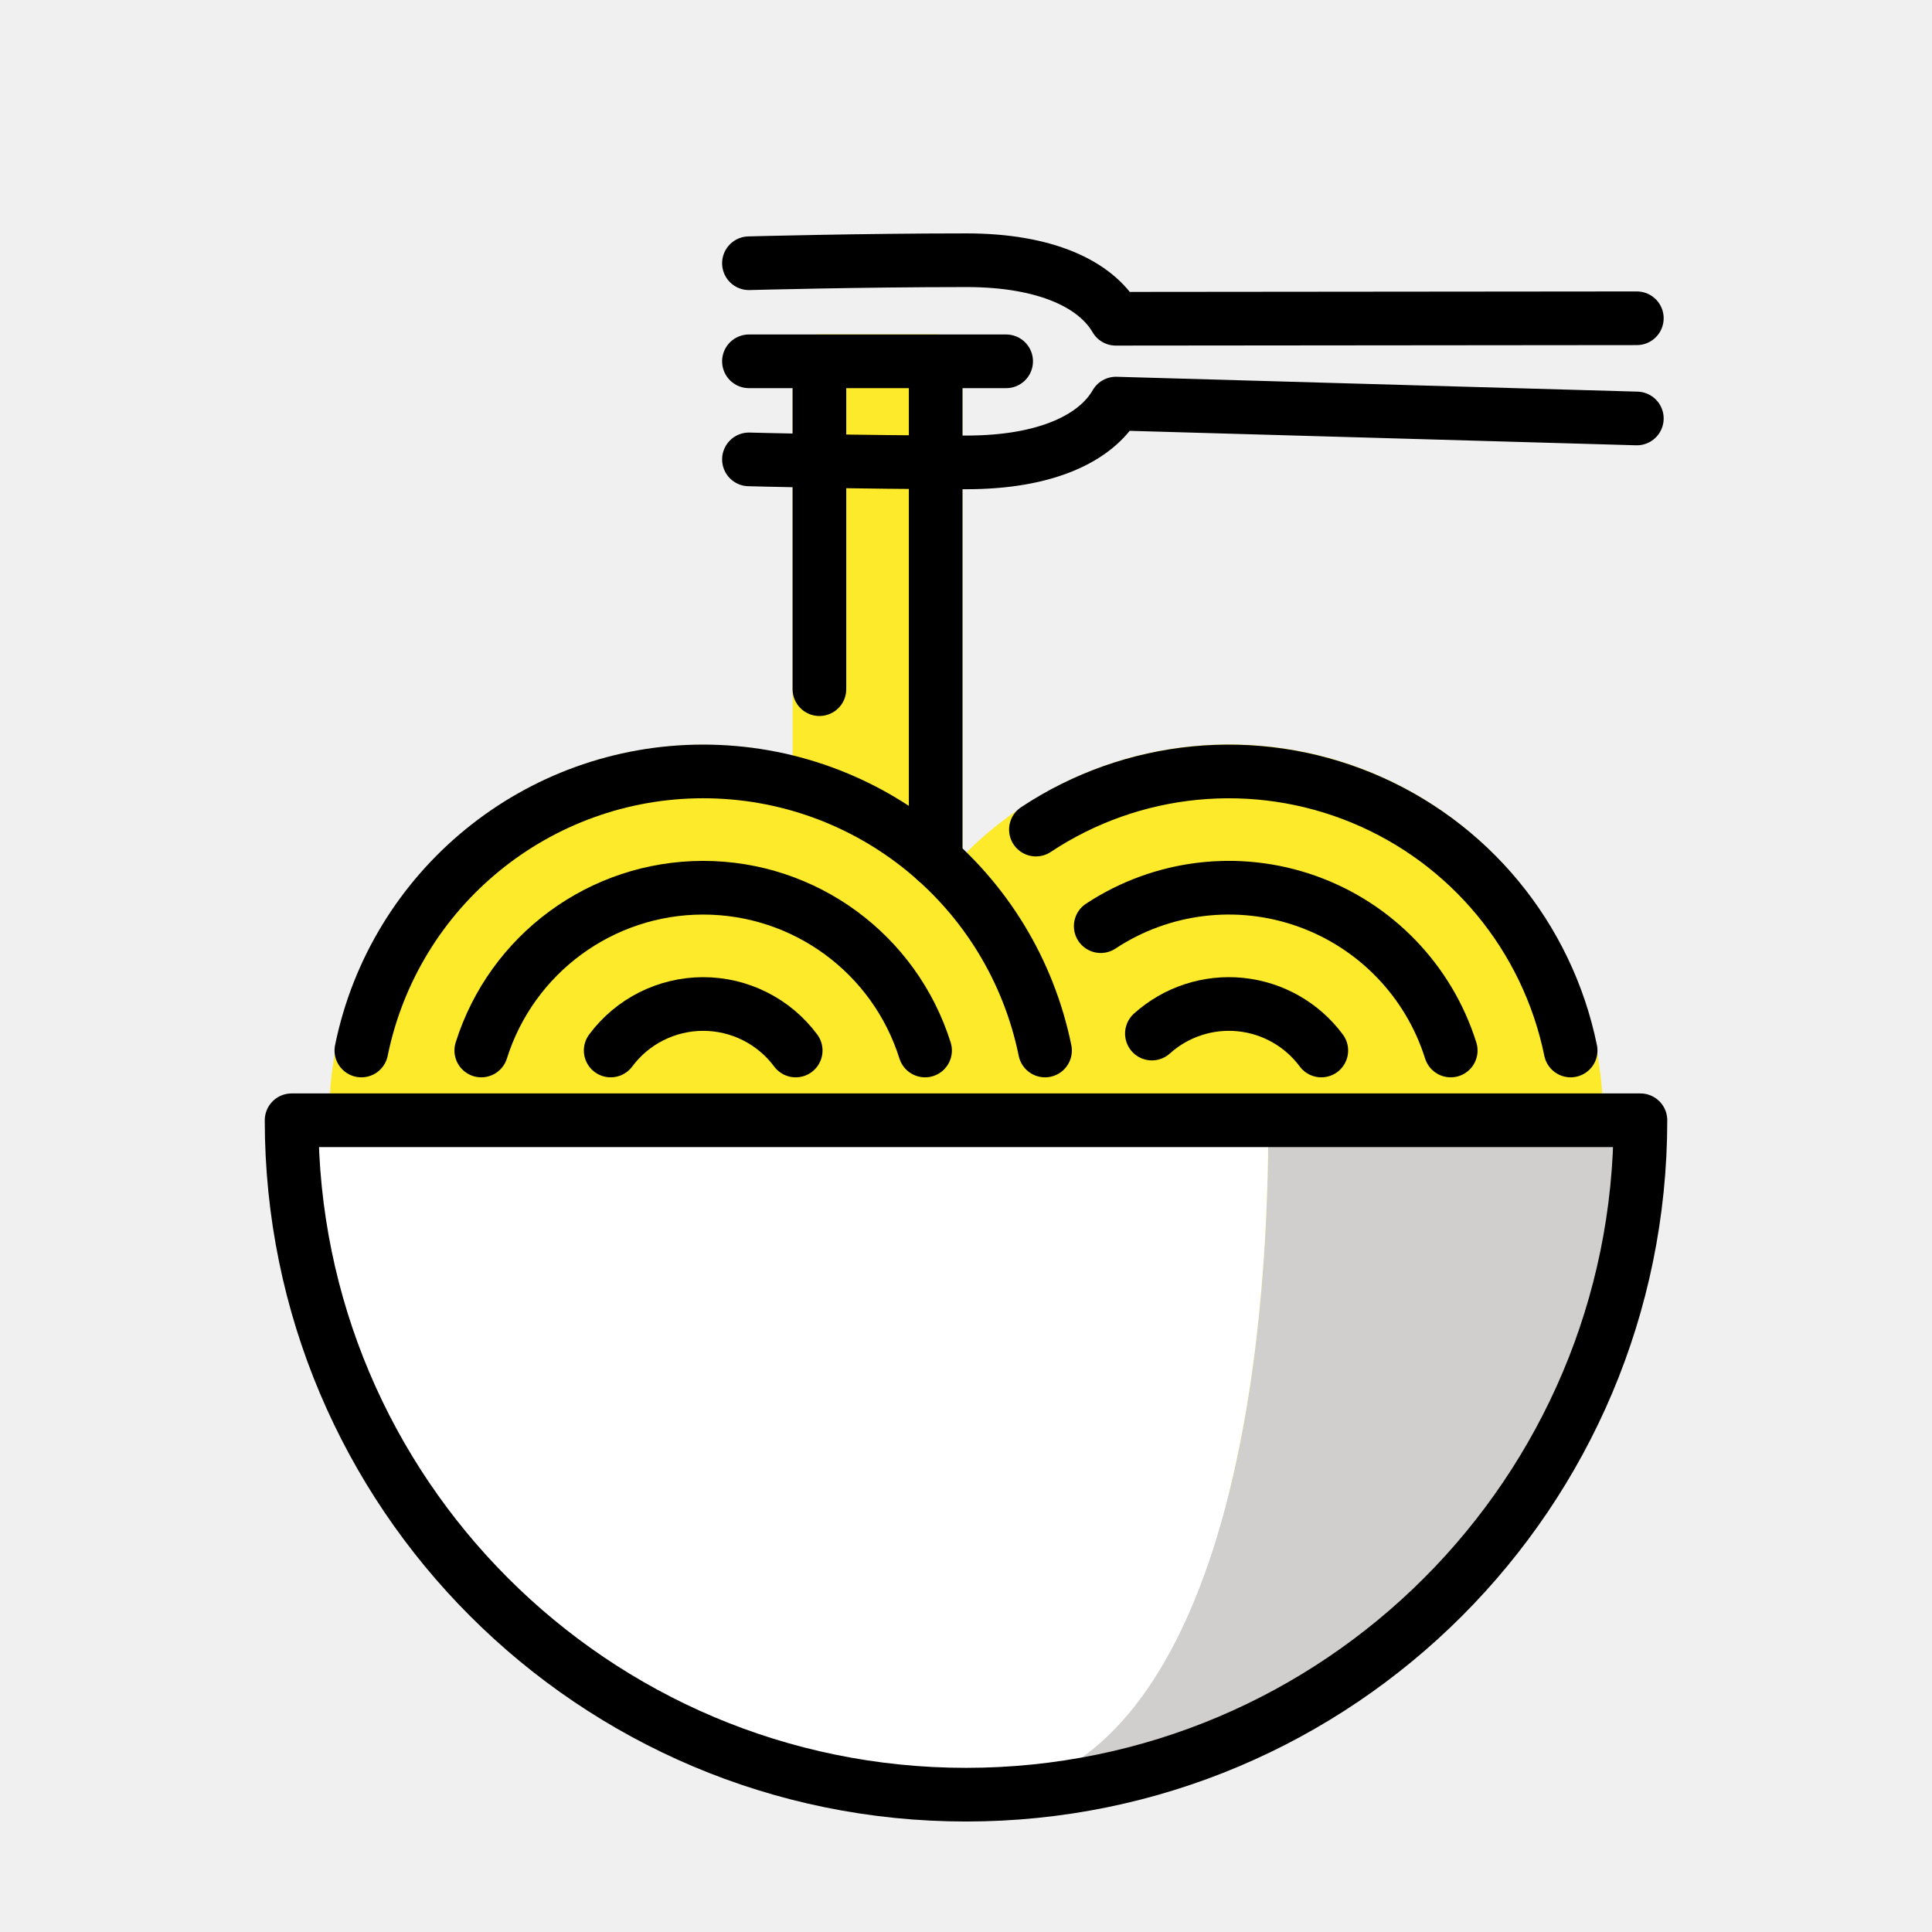
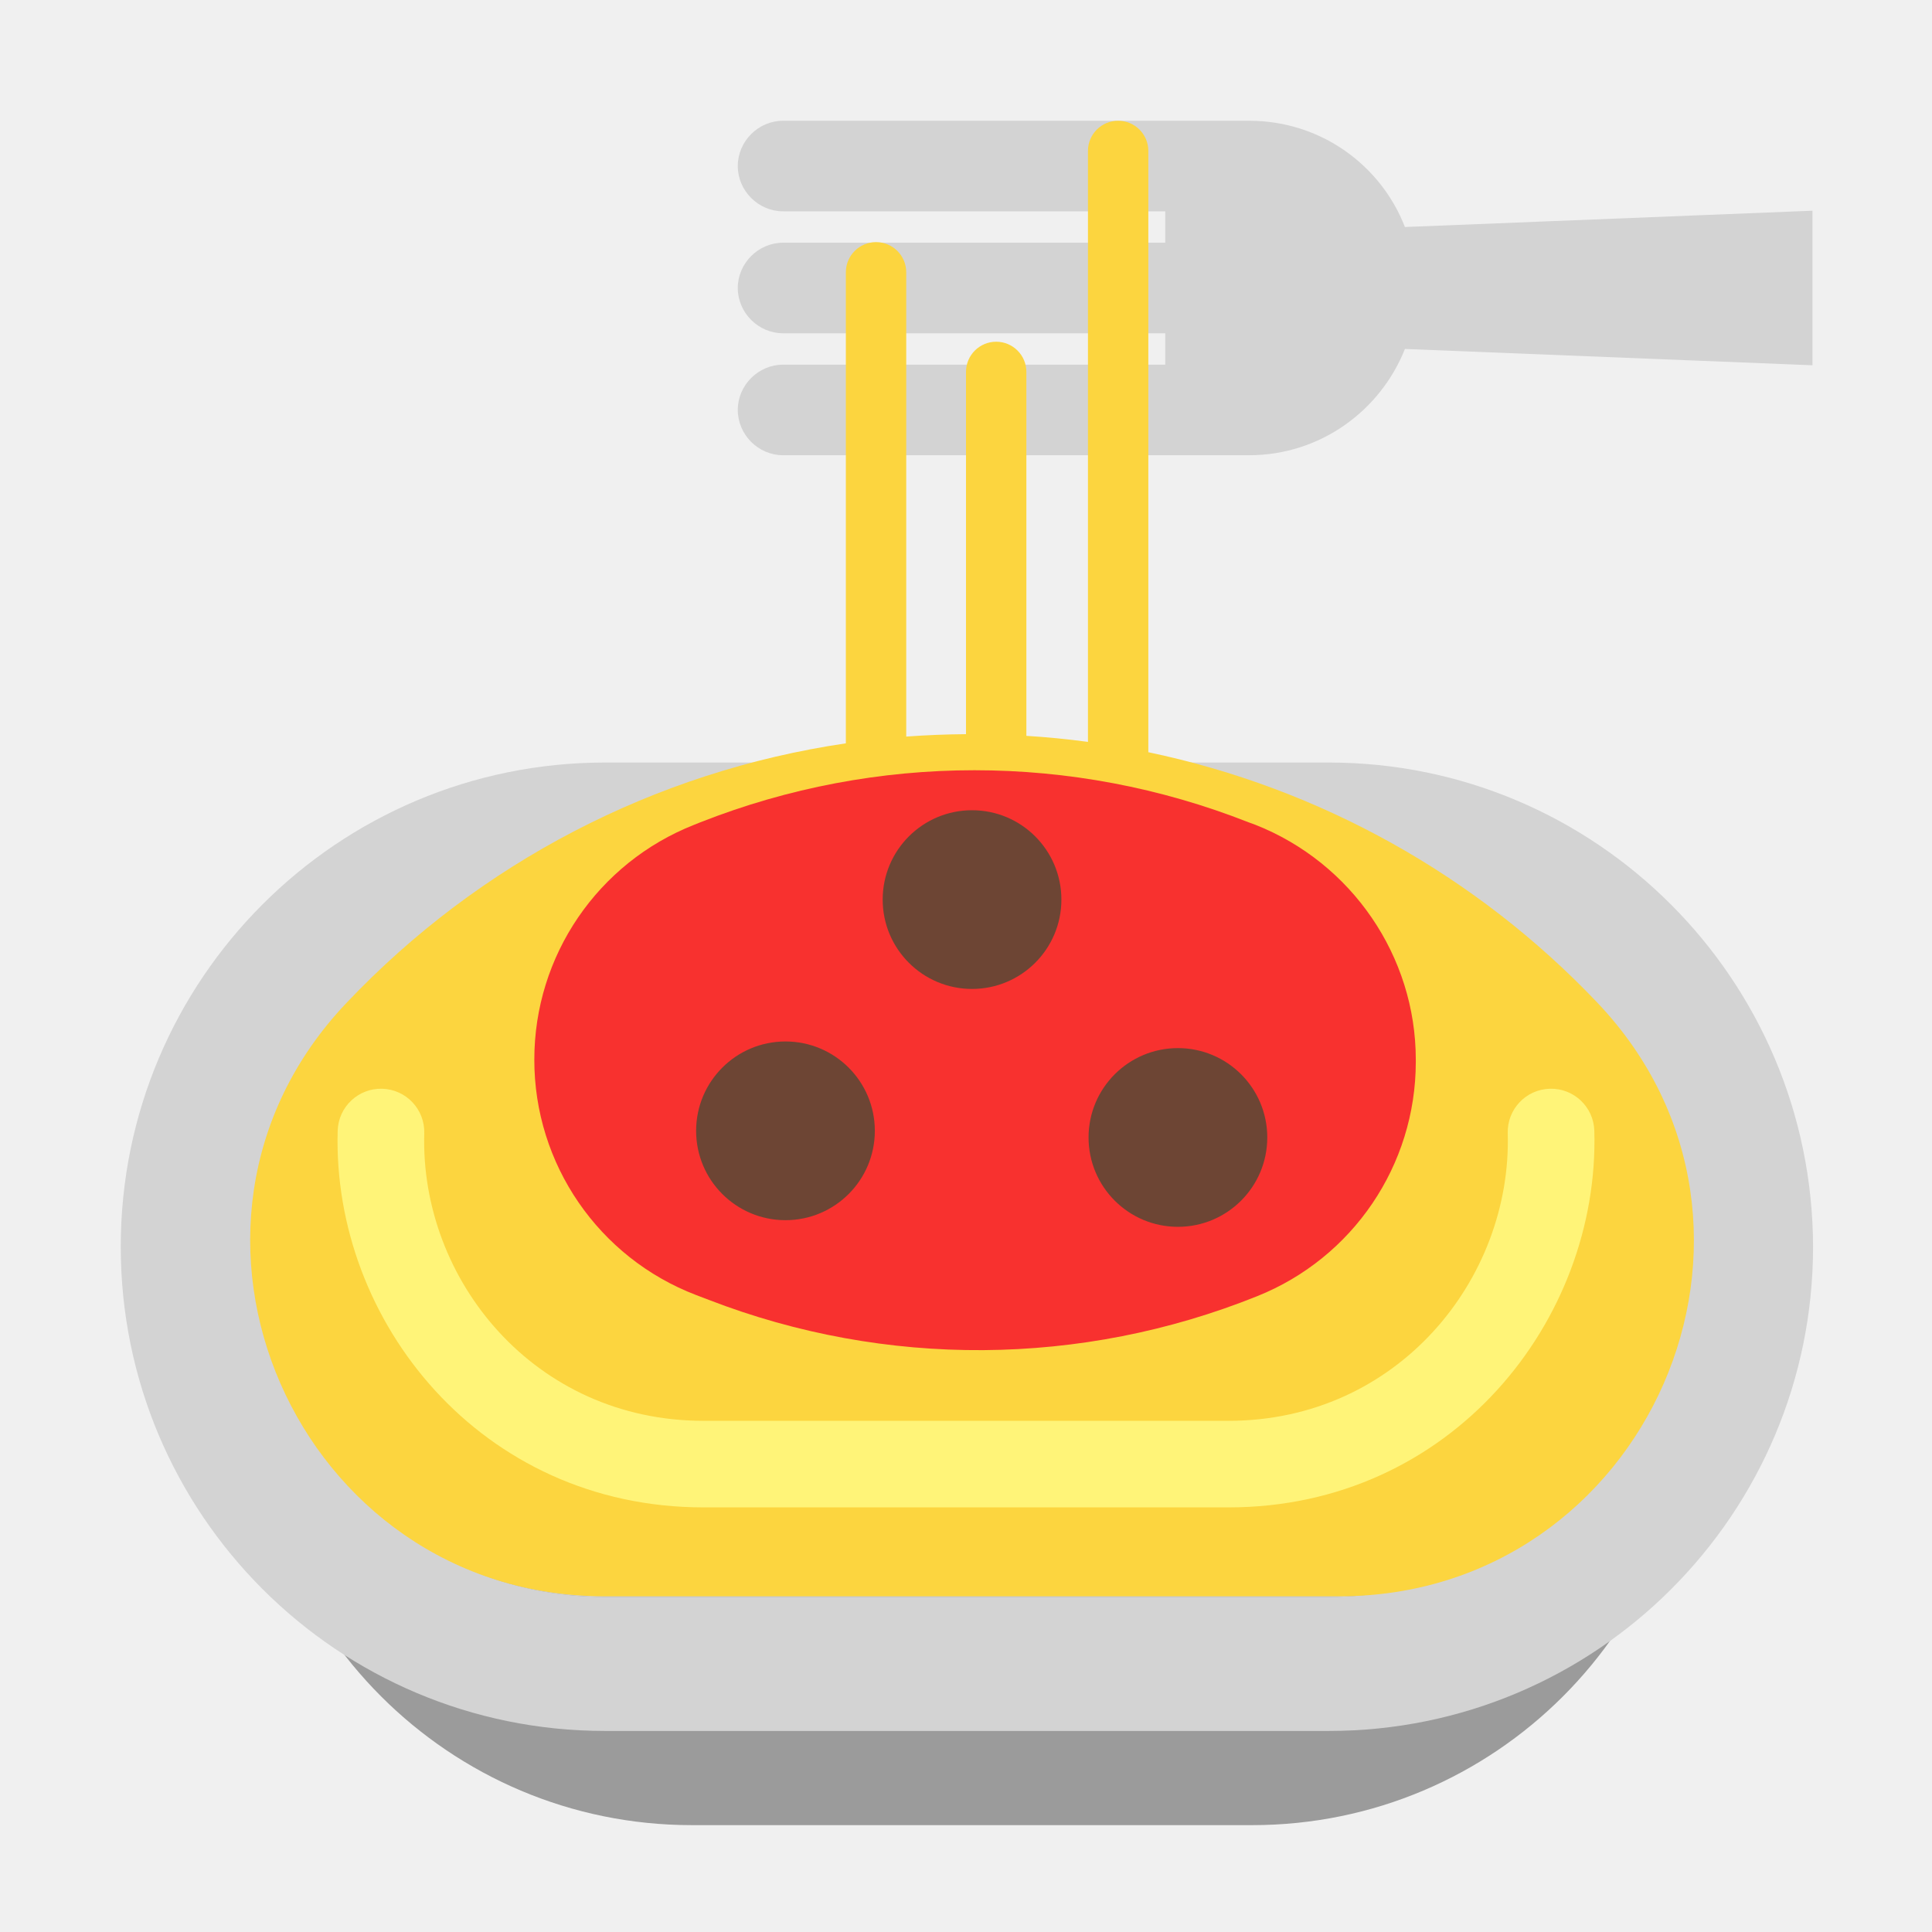
- <svg xmlns="http://www.w3.org/2000/svg" id="emoji" viewBox="0 0 72 72">
-   <g id="color">
-     <path fill="#fcea2b" d="M45.804,27.745A13.889,13.889,0,0,0,36,31.782c-.042-.041-.088-.077-.13-.118V13.46a1.001,1.001,0,0,0-1-1.003h-4.333a1.001,1.001,0,0,0-1,1.003V28.165A13.929,13.929,0,1,0,36,51.579a13.934,13.934,0,1,0,9.804-23.834Z" />
-     <path fill="#d0cfce" d="M47.267,41.749c0,13.88-3.467,25.133-11.267,25.133A25.134,25.134,0,0,0,61.133,41.749Z" />
-     <path fill="#fff" d="M10.867,41.749A25.134,25.134,0,0,0,36,66.882c7.8,0,11.267-11.253,11.267-25.133Z" />
-   </g>
-   <g id="line">
-     <path fill="none" stroke="#000" stroke-linecap="round" stroke-linejoin="round" stroke-width="2" d="M10.867,41.749a25.133,25.133,0,1,0,50.267,0Z" />
-     <path fill="none" stroke="#000" stroke-linecap="round" stroke-linejoin="round" stroke-width="2" d="M13.467,39.149a13.002,13.002,0,0,1,25.478,0" />
-     <path fill="none" stroke="#000" stroke-linecap="round" stroke-linejoin="round" stroke-width="2" d="M17.936,39.149a8.669,8.669,0,0,1,16.538,0" />
-     <path fill="none" stroke="#000" stroke-linecap="round" stroke-linejoin="round" stroke-width="2" d="M22.759,39.149a4.295,4.295,0,0,1,6.894,0" />
-     <path fill="none" stroke="#000" stroke-linecap="round" stroke-linejoin="round" stroke-width="2" d="M38.606,30.916a13.004,13.004,0,0,1,19.927,8.233" />
-     <path fill="none" stroke="#000" stroke-linecap="round" stroke-linejoin="round" stroke-width="2" d="M41.021,34.515a8.669,8.669,0,0,1,13.043,4.634" />
-     <path fill="none" stroke="#000" stroke-linecap="round" stroke-linejoin="round" stroke-width="2" d="M42.928,38.518a4.287,4.287,0,0,1,6.313.631" />
-     <g id="line-2">
-       <path fill="none" stroke="#000" stroke-linecap="round" stroke-linejoin="round" stroke-width="2" d="M61,15.595l-19.412-.554h0c-.741,1.287-2.602,2.191-5.571,2.191-3.948,0-8.106-.112-8.106-.112" />
-       <path fill="none" stroke="#000" stroke-linecap="round" stroke-linejoin="round" stroke-width="2" d="M27.911,9.81s4.158-.112,8.106-.112c2.961,0,4.82.899,5.565,2.181h0L61,11.861" />
-       <line x1="27.911" x2="37.496" y1="13.465" y2="13.465" fill="none" stroke="#000" stroke-linecap="round" stroke-linejoin="round" stroke-width="2" />
-     </g>
-     <line x1="34.87" x2="34.87" y1="13.522" y2="32.059" fill="none" stroke="#000" stroke-linecap="round" stroke-linejoin="round" stroke-width="2" />
-     <line x1="30.537" x2="30.537" y1="13.522" y2="25.683" fill="none" stroke="#000" stroke-linecap="round" stroke-linejoin="round" stroke-width="2" />
+ <svg xmlns="http://www.w3.org/2000/svg" width="1em" height="1em" viewBox="0 0 32 32">
+   <g fill="none">
+     <path fill="#d3d3d3" d="m30.02 3.49l-6.75.27C22.87 2.73 21.87 2 20.69 2h-7.72c-.41 0-.75.34-.75.75s.34.75.75.75h6.33v.52h-6.33c-.41 0-.75.34-.75.75s.34.75.75.75h6.33v.52h-6.33c-.41 0-.75.34-.75.75s.34.75.75.75h7.72c1.17 0 2.17-.73 2.58-1.76l6.75.27z" />
+     <path fill="#9b9b9b" d="M20.74 30.23h-9.28a7.28 7.28 0 0 1-7.28-7.28v-2.88h23.84v2.88a7.28 7.28 0 0 1-7.28 7.28" />
+     <path fill="#d3d3d3" d="M22.01 14.85c3.2 0 5.8 2.6 5.8 5.8s-2.6 5.8-5.8 5.8H10.02c-3.2 0-5.8-2.6-5.8-5.8s2.6-5.8 5.8-5.8zm0-2.22H10.02A8.02 8.02 0 0 0 2 20.65a8.02 8.02 0 0 0 8.02 8.02h11.99a8.02 8.02 0 0 0 8.02-8.02c-.01-4.43-3.6-8.02-8.02-8.02" />
+     <path fill="#d3d3d3" d="M22.01 14.85c3.2 0 5.8 2.6 5.8 5.8s-2.6 5.8-5.8 5.8H10.02c-3.2 0-5.8-2.6-5.8-5.8s2.6-5.8 5.74-5.8h11.99" />
+     <path fill="#fcd53f" d="M18.52 2a.5.5 0 0 1 .5.5v9.959a14.3 14.3 0 0 1 7.44 4.151c3.52 3.71.83 9.83-4.28 9.83H10.02c-5.11 0-7.8-6.13-4.28-9.83a14.25 14.25 0 0 1 8.27-4.298V4.51a.5.5 0 0 1 1 0v7.69q.49-.036.99-.04v-6a.5.5 0 0 1 1 0v6.028q.515.032 1.02.1V2.5a.5.5 0 0 1 .5-.5" />
+     <path fill="#fff478" d="M25.67 18.033c.395-.012.726.3.737.696c.09 3.143-2.372 6.238-6.057 6.238h-8.7c-3.684 0-6.148-3.084-6.057-6.238a.717.717 0 1 1 1.434.042c-.07 2.427 1.827 4.762 4.623 4.762h8.7c2.795 0 4.692-2.345 4.623-4.762a.717.717 0 0 1 .696-.738" />
+     <path fill="#f8312f" d="m20.79 13.66l-.11-.04a12.38 12.38 0 0 0-9.08 0l-.1.04c-1.6.63-2.65 2.17-2.65 3.89a4.17 4.17 0 0 0 2.68 3.9l.21.08a12.38 12.38 0 0 0 9.08-.06a4.18 4.18 0 0 0 2.63-3.88v-.04c0-1.71-1.06-3.26-2.66-3.89" />
+     <path fill="#6d4534" d="M16.1 16.38a1.48 1.48 0 1 0 0-2.96a1.48 1.48 0 0 0 0 2.96m-3.09 3.83a1.48 1.48 0 1 0 0-2.96a1.48 1.48 0 0 0 0 2.96m7.98-1.37a1.48 1.48 0 1 1-2.96 0a1.48 1.48 0 0 1 2.96 0" />
  </g>
</svg>
